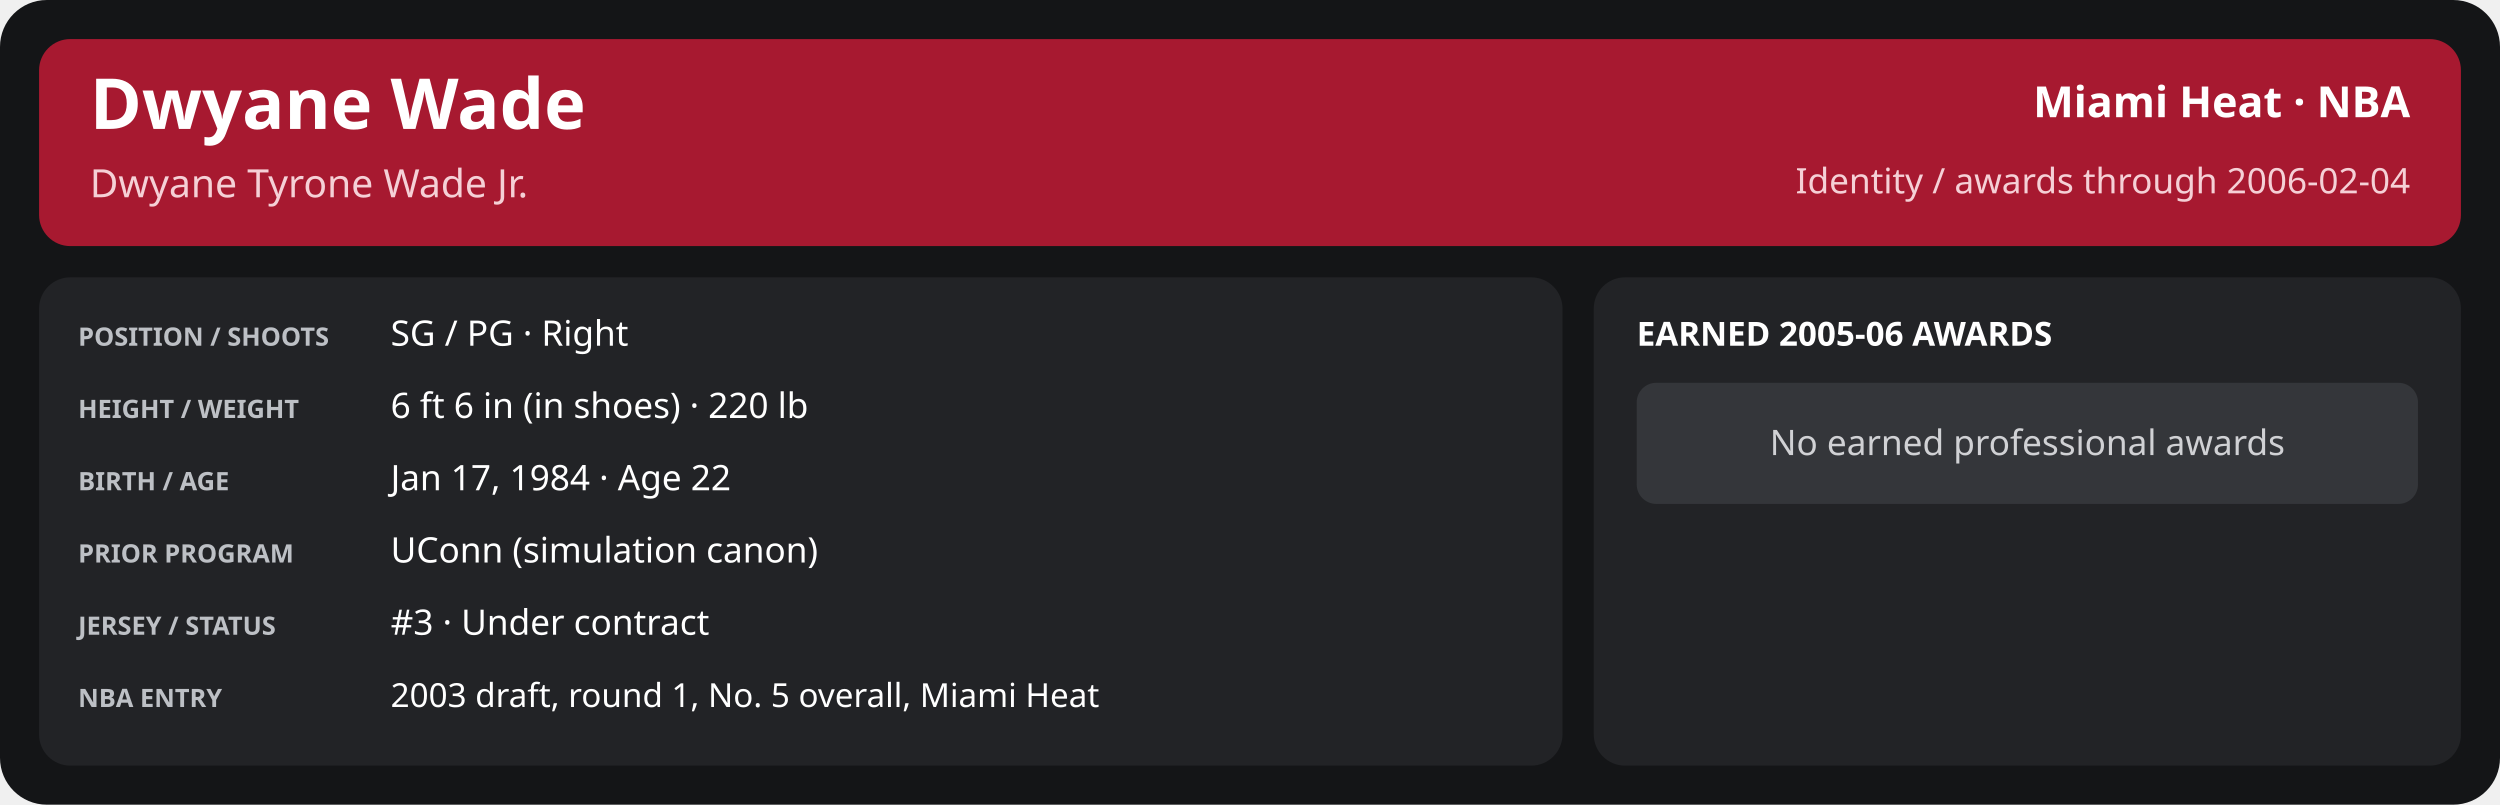
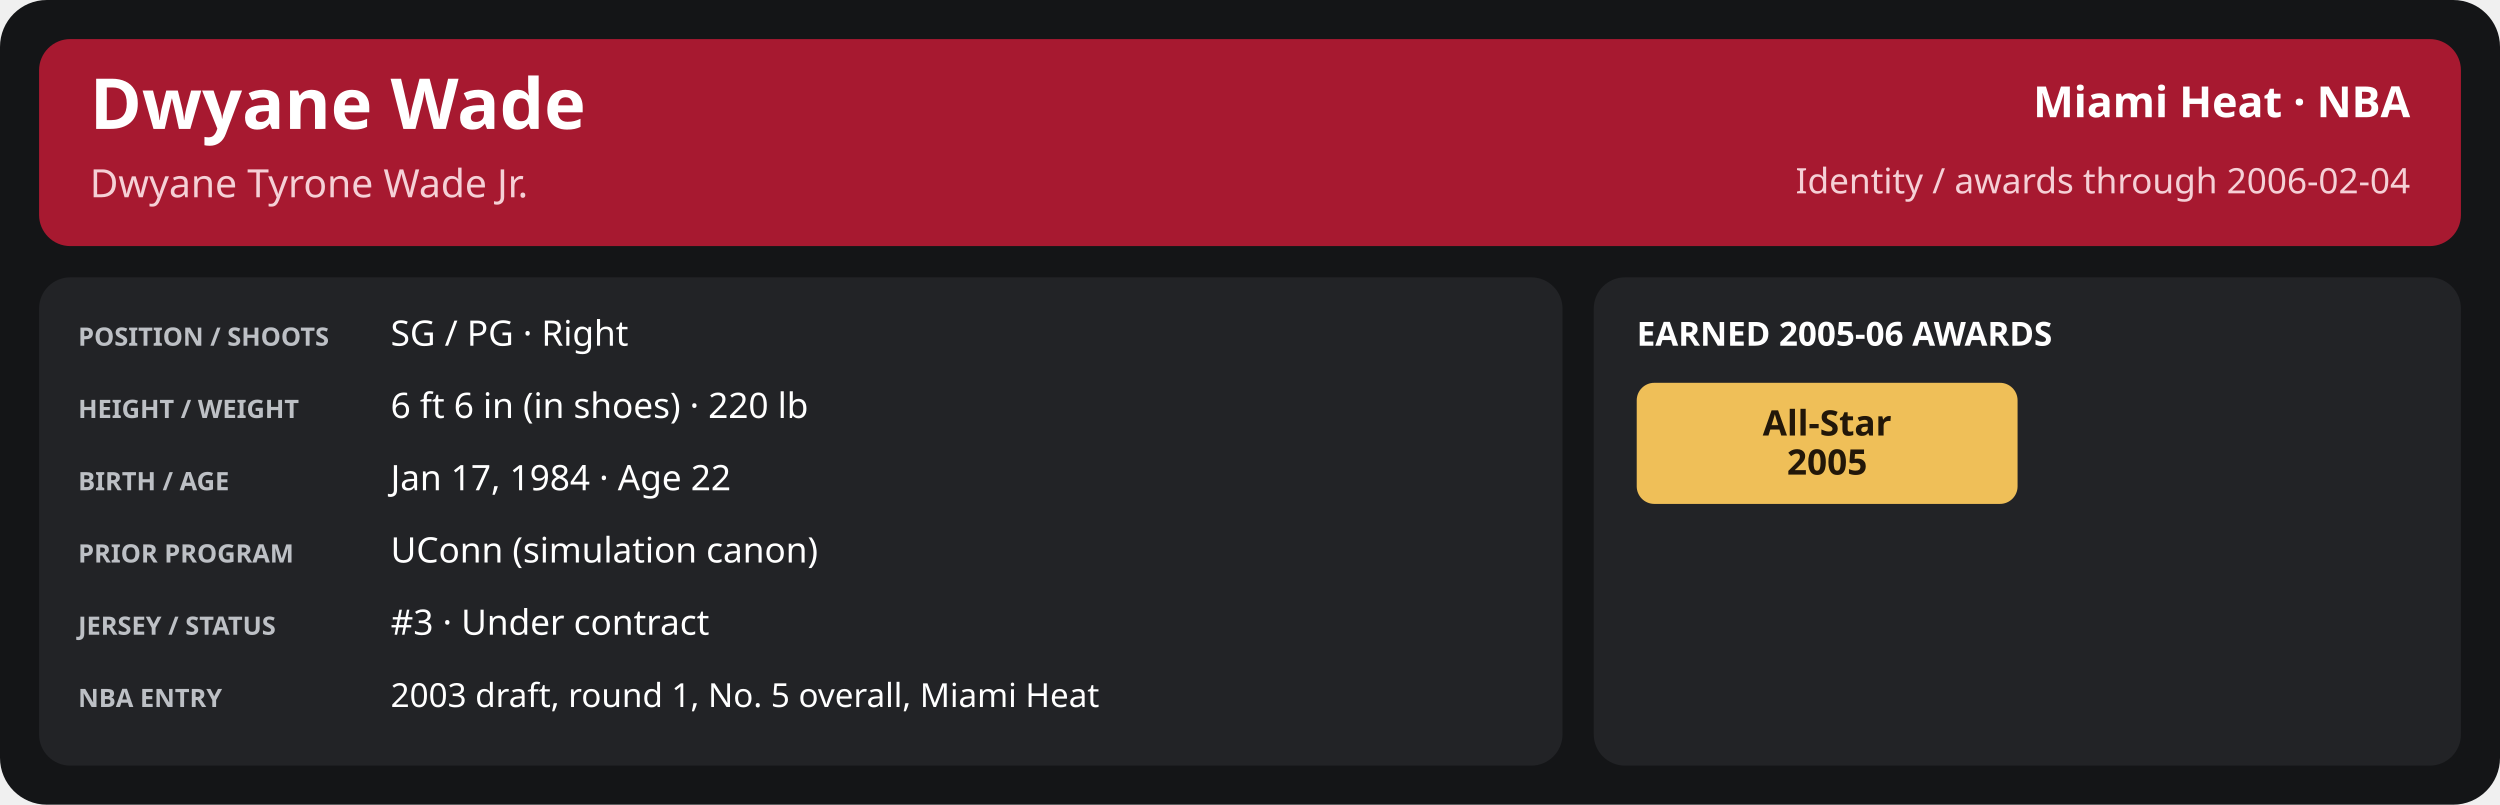
<svg xmlns="http://www.w3.org/2000/svg" width="1280" height="412" viewBox="0 0 1280 412" role="img" aria-labelledby="title desc">
  <rect x="0" y="0" width="1280" height="412" rx="24" fill="#141517" />
  <rect x="20" y="20" width="1240" height="106" rx="16" fill="#a71930" />
  <text x="46" y="66" font-family="sans-serif" font-size="36" fill="#ffffff" font-weight="700" text-anchor="start">Dwyane Wade</text>
  <text x="46" y="101" font-family="sans-serif" font-size="20" fill="#f5d0d6" font-weight="400" text-anchor="start">Dwyane Tyrone Wade Jr.</text>
  <text x="1234" y="60" font-family="sans-serif" font-size="22" fill="#ffffff" font-weight="600" text-anchor="end">Miami Heat · NBA</text>
  <text x="1234" y="99" font-family="sans-serif" font-size="18" fill="#f5d0d6" font-weight="400" text-anchor="end">Identity / awards through 2006-02-04</text>
  <rect x="20" y="142" width="780" height="250" rx="16" fill="#222326" />
  <rect x="816" y="142" width="444" height="250" rx="16" fill="#222326" />
  <text x="40" y="177" font-family="sans-serif" font-size="13" fill="#bdc0c5" font-weight="700" text-anchor="start">POSITION / SHOOTS</text>
  <text x="200" y="177" font-family="sans-serif" font-size="18" fill="#ffffff" font-weight="500" text-anchor="start">SG / PG · Right</text>
  <text x="40" y="214" font-family="sans-serif" font-size="13" fill="#bdc0c5" font-weight="700" text-anchor="start">HEIGHT / WEIGHT</text>
  <text x="200" y="214" font-family="sans-serif" font-size="18" fill="#ffffff" font-weight="500" text-anchor="start">6 ft 6 in (in shoes) · 220 lb</text>
  <text x="40" y="251" font-family="sans-serif" font-size="13" fill="#bdc0c5" font-weight="700" text-anchor="start">BIRTH / AGE</text>
  <text x="200" y="251" font-family="sans-serif" font-size="18" fill="#ffffff" font-weight="500" text-anchor="start">Jan 17, 1984 · Age 22</text>
  <text x="40" y="288" font-family="sans-serif" font-size="13" fill="#bdc0c5" font-weight="700" text-anchor="start">PRIOR PROGRAM</text>
  <text x="200" y="288" font-family="sans-serif" font-size="18" fill="#ffffff" font-weight="500" text-anchor="start">UConn (simulation canon)</text>
  <text x="40" y="325" font-family="sans-serif" font-size="13" fill="#bdc0c5" font-weight="700" text-anchor="start">JERSEY / STATUS</text>
  <text x="200" y="325" font-family="sans-serif" font-size="18" fill="#ffffff" font-weight="500" text-anchor="start">#3 · Under contract</text>
  <text x="40" y="362" font-family="sans-serif" font-size="13" fill="#bdc0c5" font-weight="700" text-anchor="start">NBA ENTRY</text>
  <text x="200" y="362" font-family="sans-serif" font-size="17" fill="#ffffff" font-weight="500" text-anchor="start">2003 draft, round 1, No. 5 overall, Miami Heat</text>
  <text x="838" y="177" font-family="sans-serif" font-size="17" fill="#ffffff" font-weight="700" text-anchor="start">EARNED 2005-06 AWARDS</text>
-   <text x="838" y="214" font-family="sans-serif" font-size="16" fill="#9c9fa8" font-weight="400" text-anchor="start">None yet this season</text>
-   <rect x="838" y="196" width="400" height="62" rx="10" fill="#34363a" />
-   <text x="1038.0" y="233" font-family="sans-serif" font-size="18" fill="#d0d1d4" font-weight="400" text-anchor="middle">No earned professional awards</text>
+   <rect x="838.0" y="196" width="195.0" height="62" rx="9" fill="#efbf58" />
+   <text x="935.5" y="223.0" font-family="sans-serif" font-size="18" fill="#221709" font-weight="700" text-anchor="middle">All-Star</text>
+   <text x="935.5" y="243.0" font-family="sans-serif" font-size="18" fill="#221709" font-weight="700" text-anchor="middle">2005</text>
</svg>
